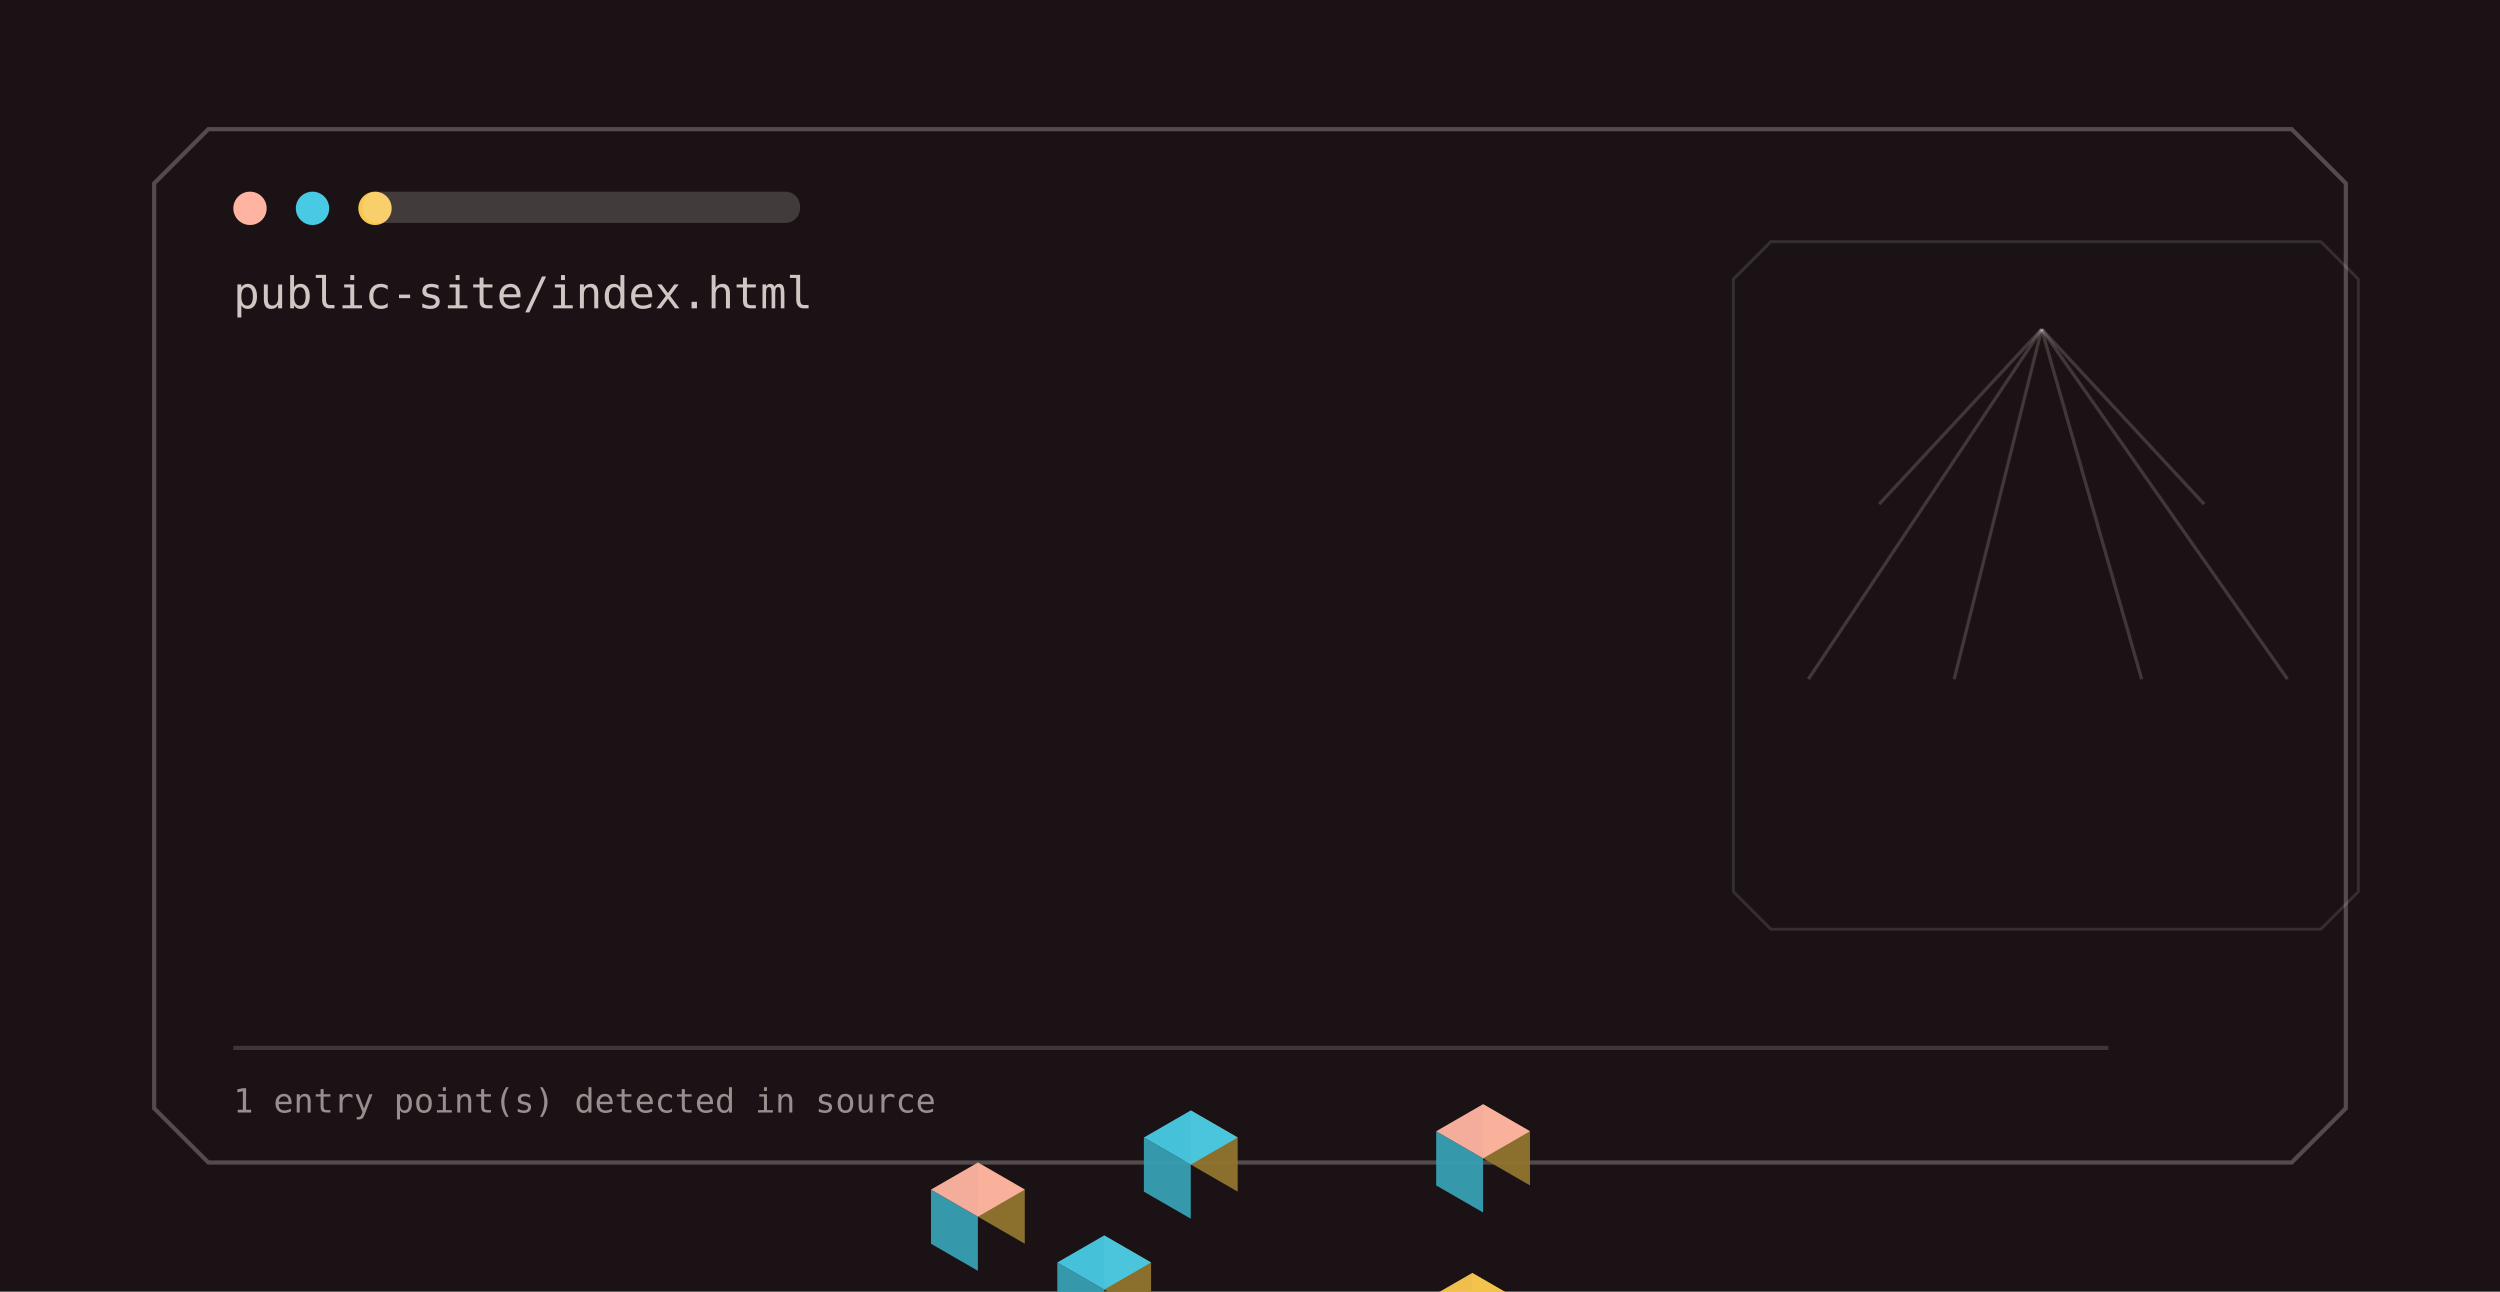
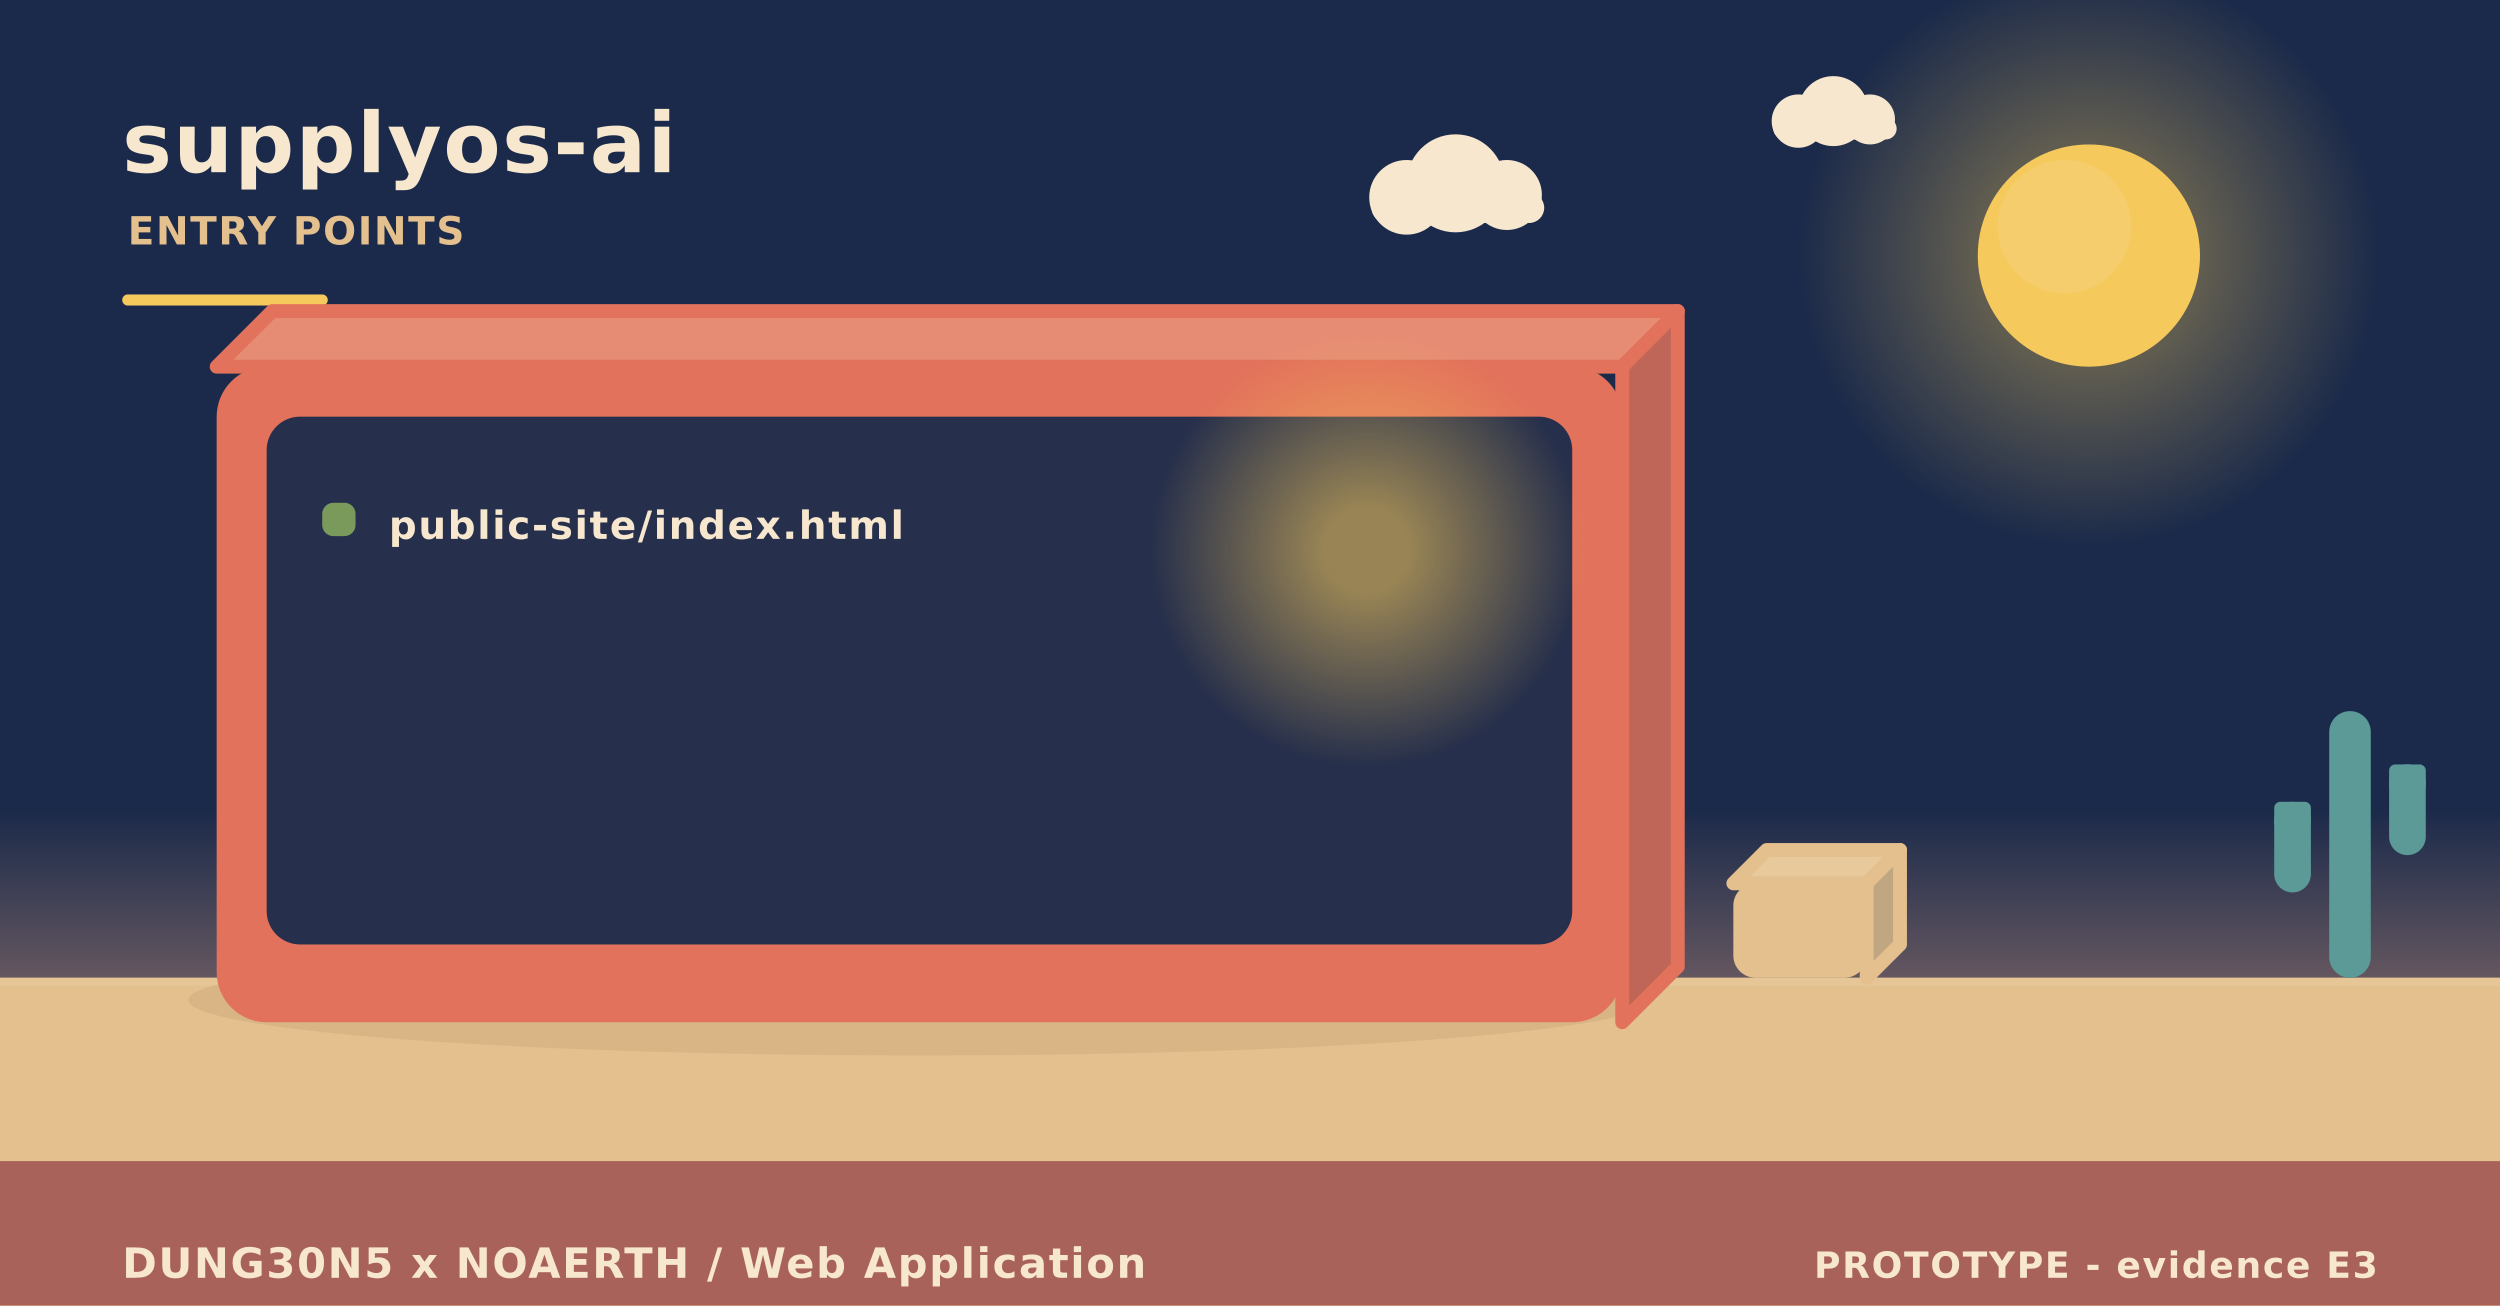
- <svg xmlns="http://www.w3.org/2000/svg" viewBox="0 0 1200 620" width="1200" height="620" role="img" aria-label="supplyos-ai command surface">
-   <rect width="1200" height="620" fill="#1a1214" />
-   <defs>
-     <linearGradient id="gt" x1="0" y1="0" x2="1" y2="1">
-       <stop offset="0%" stop-color="#ffb4a2" />
-       <stop offset="100%" stop-color="#48cae4" />
-     </linearGradient>
-   </defs>
-   <path d="M100.00,62.00 H1100.00 L1126.00,88.00 V532.00 L1100.00,558.00 H100.00 L74.00,532.00 V88.00 Z" fill="none" stroke="rgba(253,244,240,0.300)" stroke-width="2.00" opacity="0.85" />
-   <circle cx="120.00" cy="100.00" r="8.00" fill="#ffb4a2" opacity="1.00" />
-   <circle cx="150.00" cy="100.00" r="8.00" fill="#48cae4" opacity="1.00" />
-   <circle cx="180.00" cy="100.00" r="8.00" fill="#f9c74f" opacity="1.00" />
-   <rect x="174.00" y="92.00" width="210.00" height="15.00" rx="7.00" fill="rgba(253,244,240,0.180)" opacity="1.00" />
-   <text x="112" y="148" font-family="ui-monospace,SFMono-Regular,Menlo,monospace" font-size="21" fill="rgba(253,244,240,0.800)">public-site/index.html</text>
-   <path d="M850.00,116.00 H1114.00 L1132.00,134.00 V428.00 L1114.00,446.00 H850.00 L832.00,428.00 V134.00 Z" fill="none" stroke="rgba(253,244,240,0.180)" stroke-width="1.40" opacity="0.70" />
-   <line x1="980.00" y1="158.00" x2="902.00" y2="242.00" stroke="rgba(253,244,240,0.300)" stroke-width="1.60" opacity="0.55" />
-   <line x1="980.00" y1="158.00" x2="1058.00" y2="242.00" stroke="rgba(253,244,240,0.300)" stroke-width="1.60" opacity="0.55" />
-   <line x1="980.00" y1="158.00" x2="868.00" y2="326.00" stroke="rgba(253,244,240,0.300)" stroke-width="1.60" opacity="0.55" />
-   <line x1="980.00" y1="158.00" x2="938.00" y2="326.00" stroke="rgba(253,244,240,0.300)" stroke-width="1.60" opacity="0.55" />
-   <line x1="980.00" y1="158.00" x2="1028.00" y2="326.00" stroke="rgba(253,244,240,0.300)" stroke-width="1.60" opacity="0.55" />
-   <line x1="980.00" y1="158.00" x2="1098.00" y2="326.00" stroke="rgba(253,244,240,0.300)" stroke-width="1.60" opacity="0.55" />
-   <polygon points="711.87,556.00 734.39,569.00 734.39,543.00 711.87,530.00" fill="#90732e" opacity="0.95" />
-   <polygon points="689.36,569.00 711.87,582.00 711.87,556.00 689.36,543.00" fill="#389eb2" opacity="0.95" />
-   <polygon points="711.87,530.00 734.39,543.00 711.87,556.00 689.36,543.00" fill="#ffb4a2" opacity="0.95" />
-   <polygon points="571.58,559.00 594.09,572.00 594.09,546.00 571.58,533.00" fill="#90732e" opacity="0.95" />
-   <polygon points="549.06,572.00 571.58,585.00 571.58,559.00 549.06,546.00" fill="#389eb2" opacity="0.95" />
-   <polygon points="571.58,533.00 594.09,546.00 571.58,559.00 549.06,546.00" fill="#48cae4" opacity="0.95" />
-   <polygon points="706.68,637.00 729.19,650.00 729.19,624.00 706.68,611.00" fill="#90732e" opacity="0.95" />
-   <polygon points="684.16,650.00 706.68,663.00 706.68,637.00 684.16,624.00" fill="#389eb2" opacity="0.95" />
-   <polygon points="706.68,611.00 729.19,624.00 706.68,637.00 684.16,624.00" fill="#f9c74f" opacity="0.95" />
-   <polygon points="469.39,584.00 491.90,597.00 491.90,571.00 469.39,558.00" fill="#90732e" opacity="0.95" />
-   <polygon points="446.87,597.00 469.39,610.00 469.39,584.00 446.87,571.00" fill="#389eb2" opacity="0.95" />
-   <polygon points="469.39,558.00 491.90,571.00 469.39,584.00 446.87,571.00" fill="#ffb4a2" opacity="0.95" />
-   <polygon points="530.01,619.00 552.52,632.00 552.52,606.00 530.01,593.00" fill="#90732e" opacity="0.95" />
-   <polygon points="507.49,632.00 530.01,645.00 530.01,619.00 507.49,606.00" fill="#389eb2" opacity="0.95" />
-   <polygon points="530.01,593.00 552.52,606.00 530.01,619.00 507.49,606.00" fill="#48cae4" opacity="0.95" />
-   <polygon points="607.95,664.00 630.47,677.00 630.47,651.00 607.95,638.00" fill="#90732e" opacity="0.95" />
-   <polygon points="585.43,677.00 607.95,690.00 607.95,664.00 585.43,651.00" fill="#389eb2" opacity="0.95" />
-   <polygon points="607.95,638.00 630.47,651.00 607.95,664.00 585.43,651.00" fill="#f9c74f" opacity="0.95" />
-   <polygon points="668.57,699.00 691.09,712.00 691.09,686.00 668.57,673.00" fill="#90732e" opacity="0.95" />
-   <polygon points="646.05,712.00 668.57,725.00 668.57,699.00 646.05,686.00" fill="#389eb2" opacity="0.95" />
-   <polygon points="668.57,673.00 691.09,686.00 668.57,699.00 646.05,686.00" fill="#ffb4a2" opacity="0.95" />
-   <rect x="112.00" y="502.00" width="900.00" height="2.00" rx="0.00" fill="rgba(253,244,240,0.160)" opacity="1.00" />
-   <text x="112" y="534" font-family="ui-monospace,Menlo,monospace" font-size="16" fill="rgba(253,244,240,0.550)">1 entry point(s) detected in source</text>
+ <svg xmlns="http://www.w3.org/2000/svg" width="900" height="470" viewBox="0 0 900 470" role="img" aria-label="supplyos-ai - how it is operated">
+   <linearGradient id="skyt" x1="0" y1="0" x2="0" y2="1">
+     <stop offset="0" stop-color="#1b2a4a" />
+     <stop offset="0.62" stop-color="#1b2a4a" />
+     <stop offset="1" stop-color="#f3ad8a" />
+   </linearGradient>
+   <rect width="900" height="470" fill="url(#skyt)" />
+   <radialGradient id="sunt">
+     <stop offset="0.35" stop-color="#f5c95c" stop-opacity="0.34" />
+     <stop offset="1" stop-color="#f5c95c" stop-opacity="0" />
+   </radialGradient>
+   <circle cx="752" cy="92" r="104" fill="url(#sunt)" />
+   <circle cx="752" cy="92" r="40" fill="#f5c95c" />
+   <circle cx="743.2" cy="81.6" r="24" fill="#f5d27e" opacity="0.5" />
+   <g>
+     <circle cx="524" cy="66" r="17.64" fill="#f6e7ce" />
+     <circle cx="506.36" cy="71.04" r="13.44" fill="#f6e7ce" />
+     <circle cx="542.48" cy="70.2" r="12.6" fill="#f6e7ce" />
+     <rect x="493.76" y="69.36" width="62.16" height="10.92" rx="5.46" fill="#f6e7ce" />
+   </g>
+   <g>
+     <circle cx="660" cy="40" r="12.6" fill="#f6e7ce" />
+     <circle cx="647.4" cy="43.6" r="9.6" fill="#f6e7ce" />
+     <circle cx="673.2" cy="43" r="9" fill="#f6e7ce" />
+     <rect x="638.4" y="42.4" width="44.4" height="7.8" rx="3.9" fill="#f6e7ce" />
+   </g>
+   <rect x="0" y="352" width="900" height="118" fill="#e3c08d" />
+   <rect x="0" y="352" width="900" height="3" fill="#e6c596" />
+   <text x="44" y="62" font-family="Verdana,DejaVu Sans,sans-serif" font-size="30" font-weight="700" letter-spacing="0.6" fill="#f6e7ce" text-anchor="start">supplyos-ai</text>
+   <text x="46" y="88" font-family="Verdana,DejaVu Sans,sans-serif" font-size="14" font-weight="700" letter-spacing="0.6" fill="#e3c08d" text-anchor="start">ENTRY POINTS</text>
+   <rect x="44" y="106" width="74" height="4" rx="2" fill="#f5c95c" />
+   <ellipse cx="331" cy="360" rx="263.2" ry="20" fill="rgba(138,90,68,0.11)" />
+   <path d="M78,132 L584,132 L604,112 L98,112 Z" fill="#e68c74" stroke="#e2725b" stroke-width="5" stroke-linejoin="round" />
+   <path d="M584,132 L604,112 L604,348 L584,368 Z" fill="#c06658" stroke="#e2725b" stroke-width="5" stroke-linejoin="round" />
+   <rect x="78" y="132" width="506" height="236" rx="18" fill="#e2725b" />
+   <rect x="96" y="150" width="470" height="190" rx="12" fill="#1b2a4a" opacity="0.94" />
+   <radialGradient id="lamp96616">
+     <stop offset="0.2" stop-color="#f5c95c" stop-opacity="0.55" />
+     <stop offset="1" stop-color="#f5c95c" stop-opacity="0" />
+   </radialGradient>
+   <circle cx="492" cy="198" r="78" fill="url(#lamp96616)" />
+   <rect x="116" y="181" width="12" height="12" rx="4" fill="#7a9a5c" />
+   <text x="140" y="194" font-family="Verdana,DejaVu Sans,sans-serif" font-size="14" font-weight="700" letter-spacing="0.6" fill="#f6e7ce" text-anchor="start">public-site/index.html</text>
+   <path d="M624,318 L672,318 L684,306 L636,306 Z" fill="#e7c99b" stroke="#e3c08d" stroke-width="5" stroke-linejoin="round" />
+   <path d="M672,318 L684,306 L684,340 L672,352 Z" fill="#c1a682" stroke="#e3c08d" stroke-width="5" stroke-linejoin="round" />
+   <rect x="624" y="318" width="48" height="34" rx="8" fill="#e3c08d" />
+   <rect x="838.52" y="256" width="14.96" height="96" rx="7.48" fill="#5b9a97" />
+   <rect x="818.72" y="288.64" width="13.2" height="32.64" rx="6.6" fill="#5b9a97" />
+   <rect x="818.72" y="288.64" width="13.2" height="9.6" rx="2.2" fill="#5b9a97" />
+   <rect x="860.08" y="275.2" width="13.2" height="32.64" rx="6.6" fill="#5b9a97" />
+   <rect x="860.08" y="275.2" width="13.2" height="9.6" rx="2.2" fill="#5b9a97" />
+   <rect x="0" y="418" width="900" height="52" rx="0" fill="#a65c56" opacity="0.94" />
+   <text x="44" y="460" font-family="Verdana,DejaVu Sans,sans-serif" font-size="15" font-weight="700" letter-spacing="0.6" fill="#f6e7ce" text-anchor="start">DUNG30N5 x NOAERTH  /  Web Application</text>
+   <text x="856" y="460" font-family="Verdana,DejaVu Sans,sans-serif" font-size="13" font-weight="700" letter-spacing="0.6" fill="#f6e7ce" text-anchor="end">PROTOTYPE  -  evidence E3</text>
</svg>
